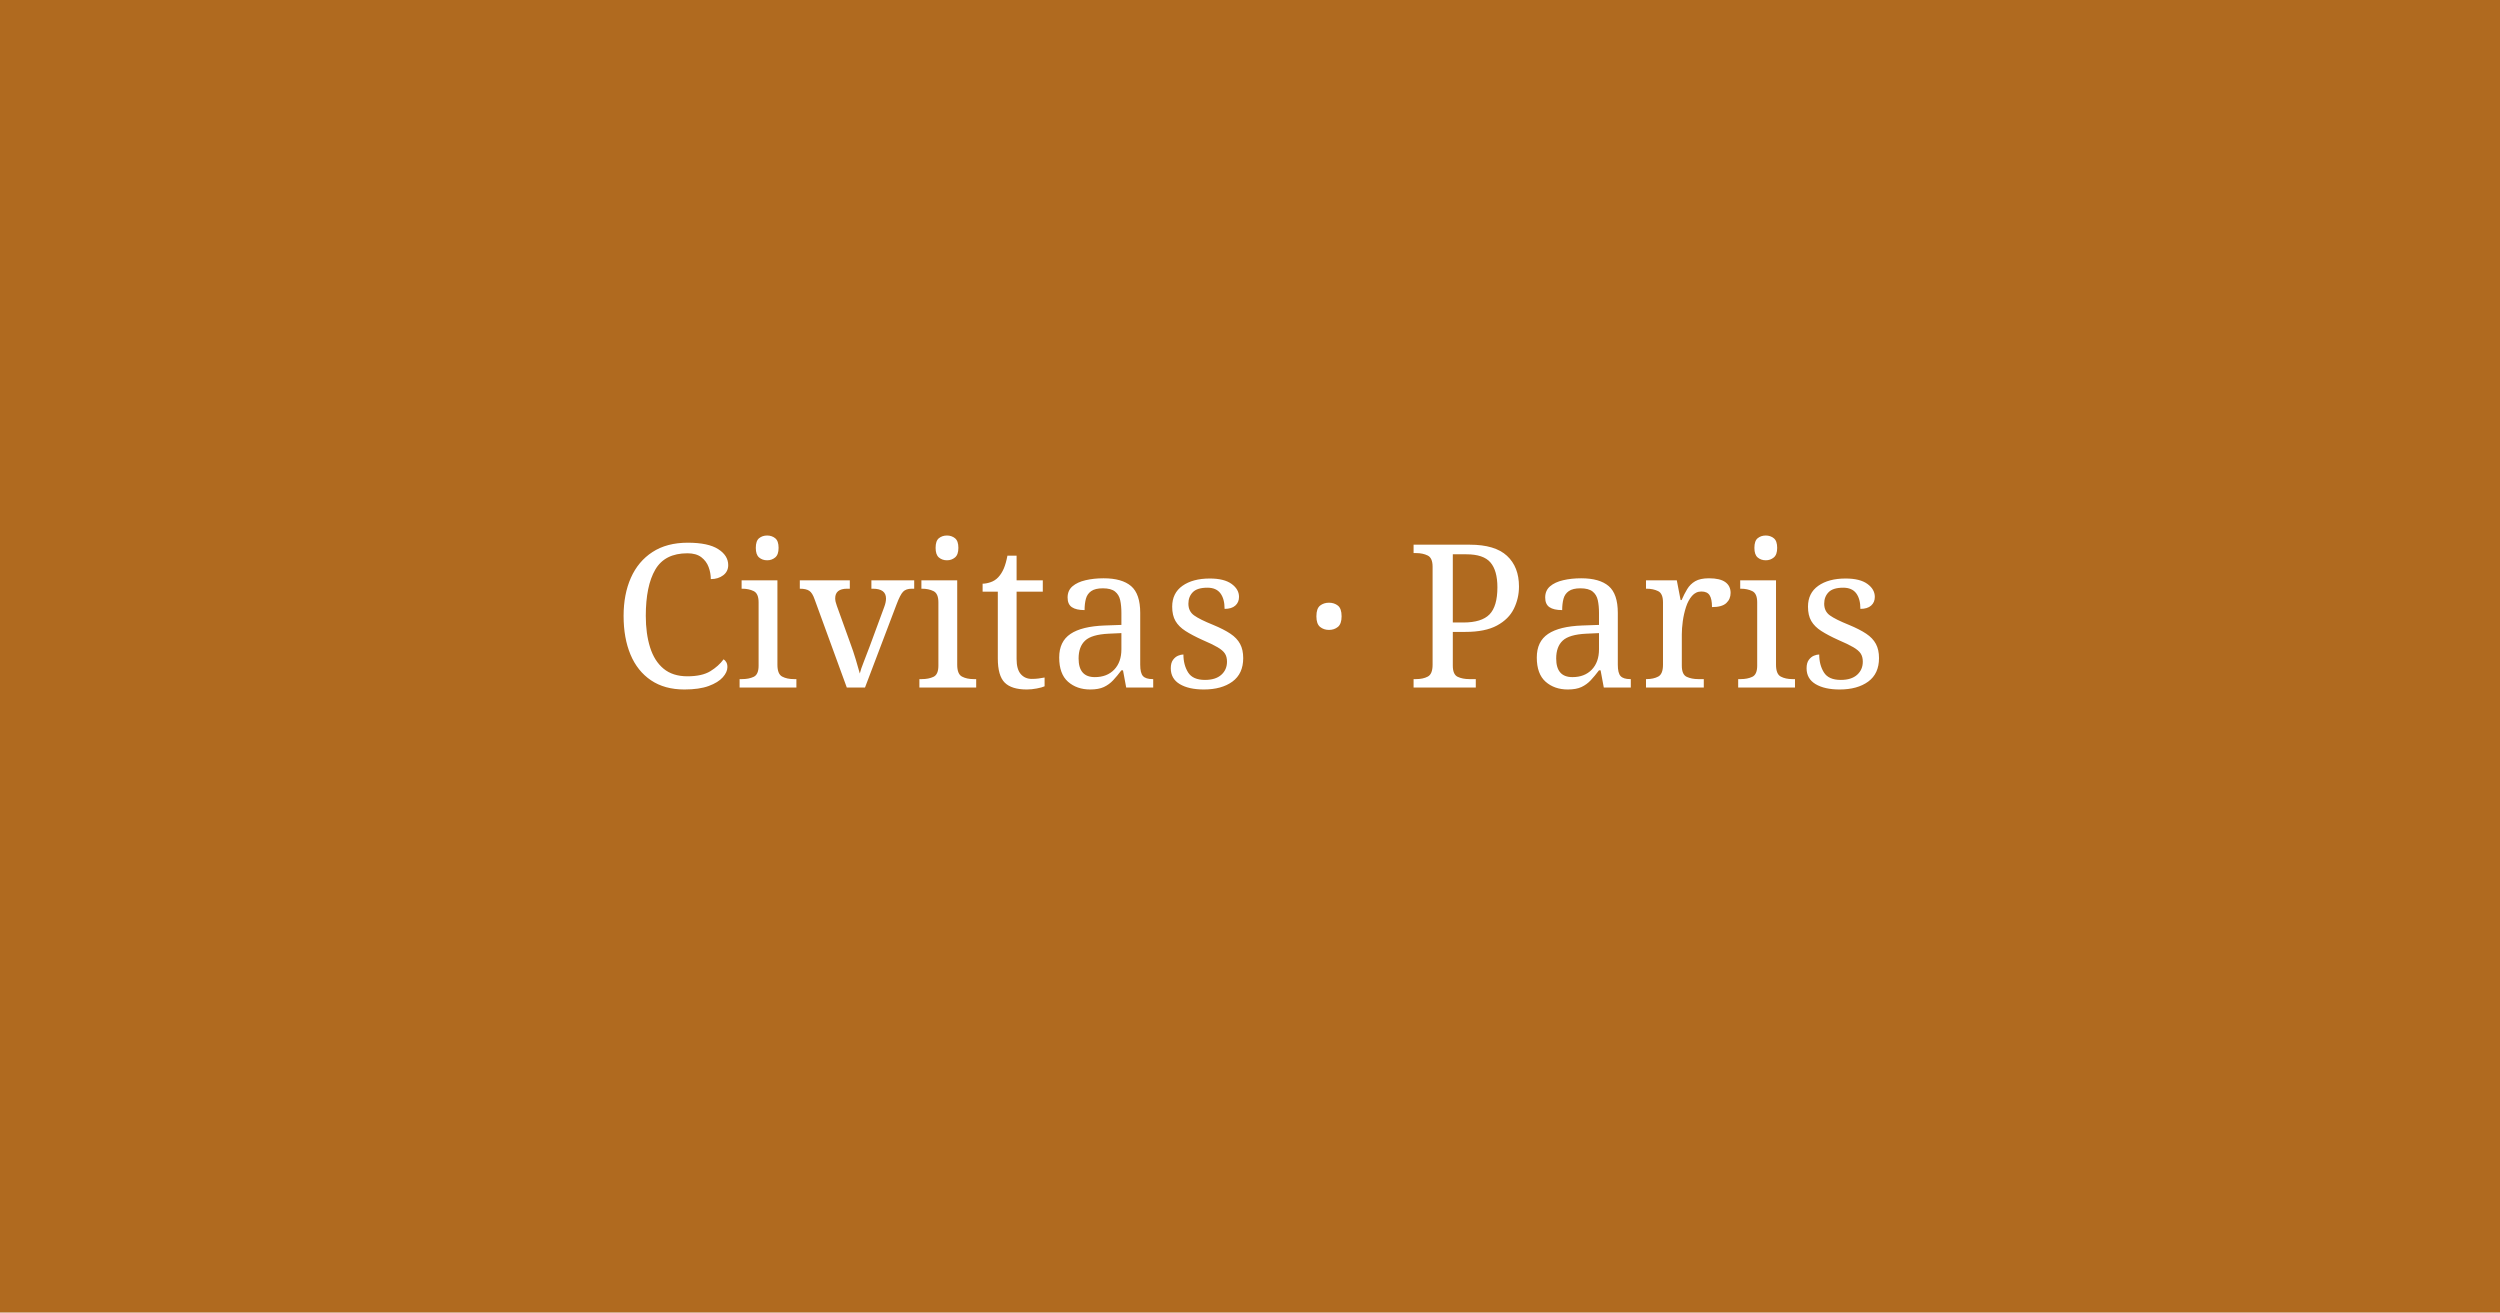
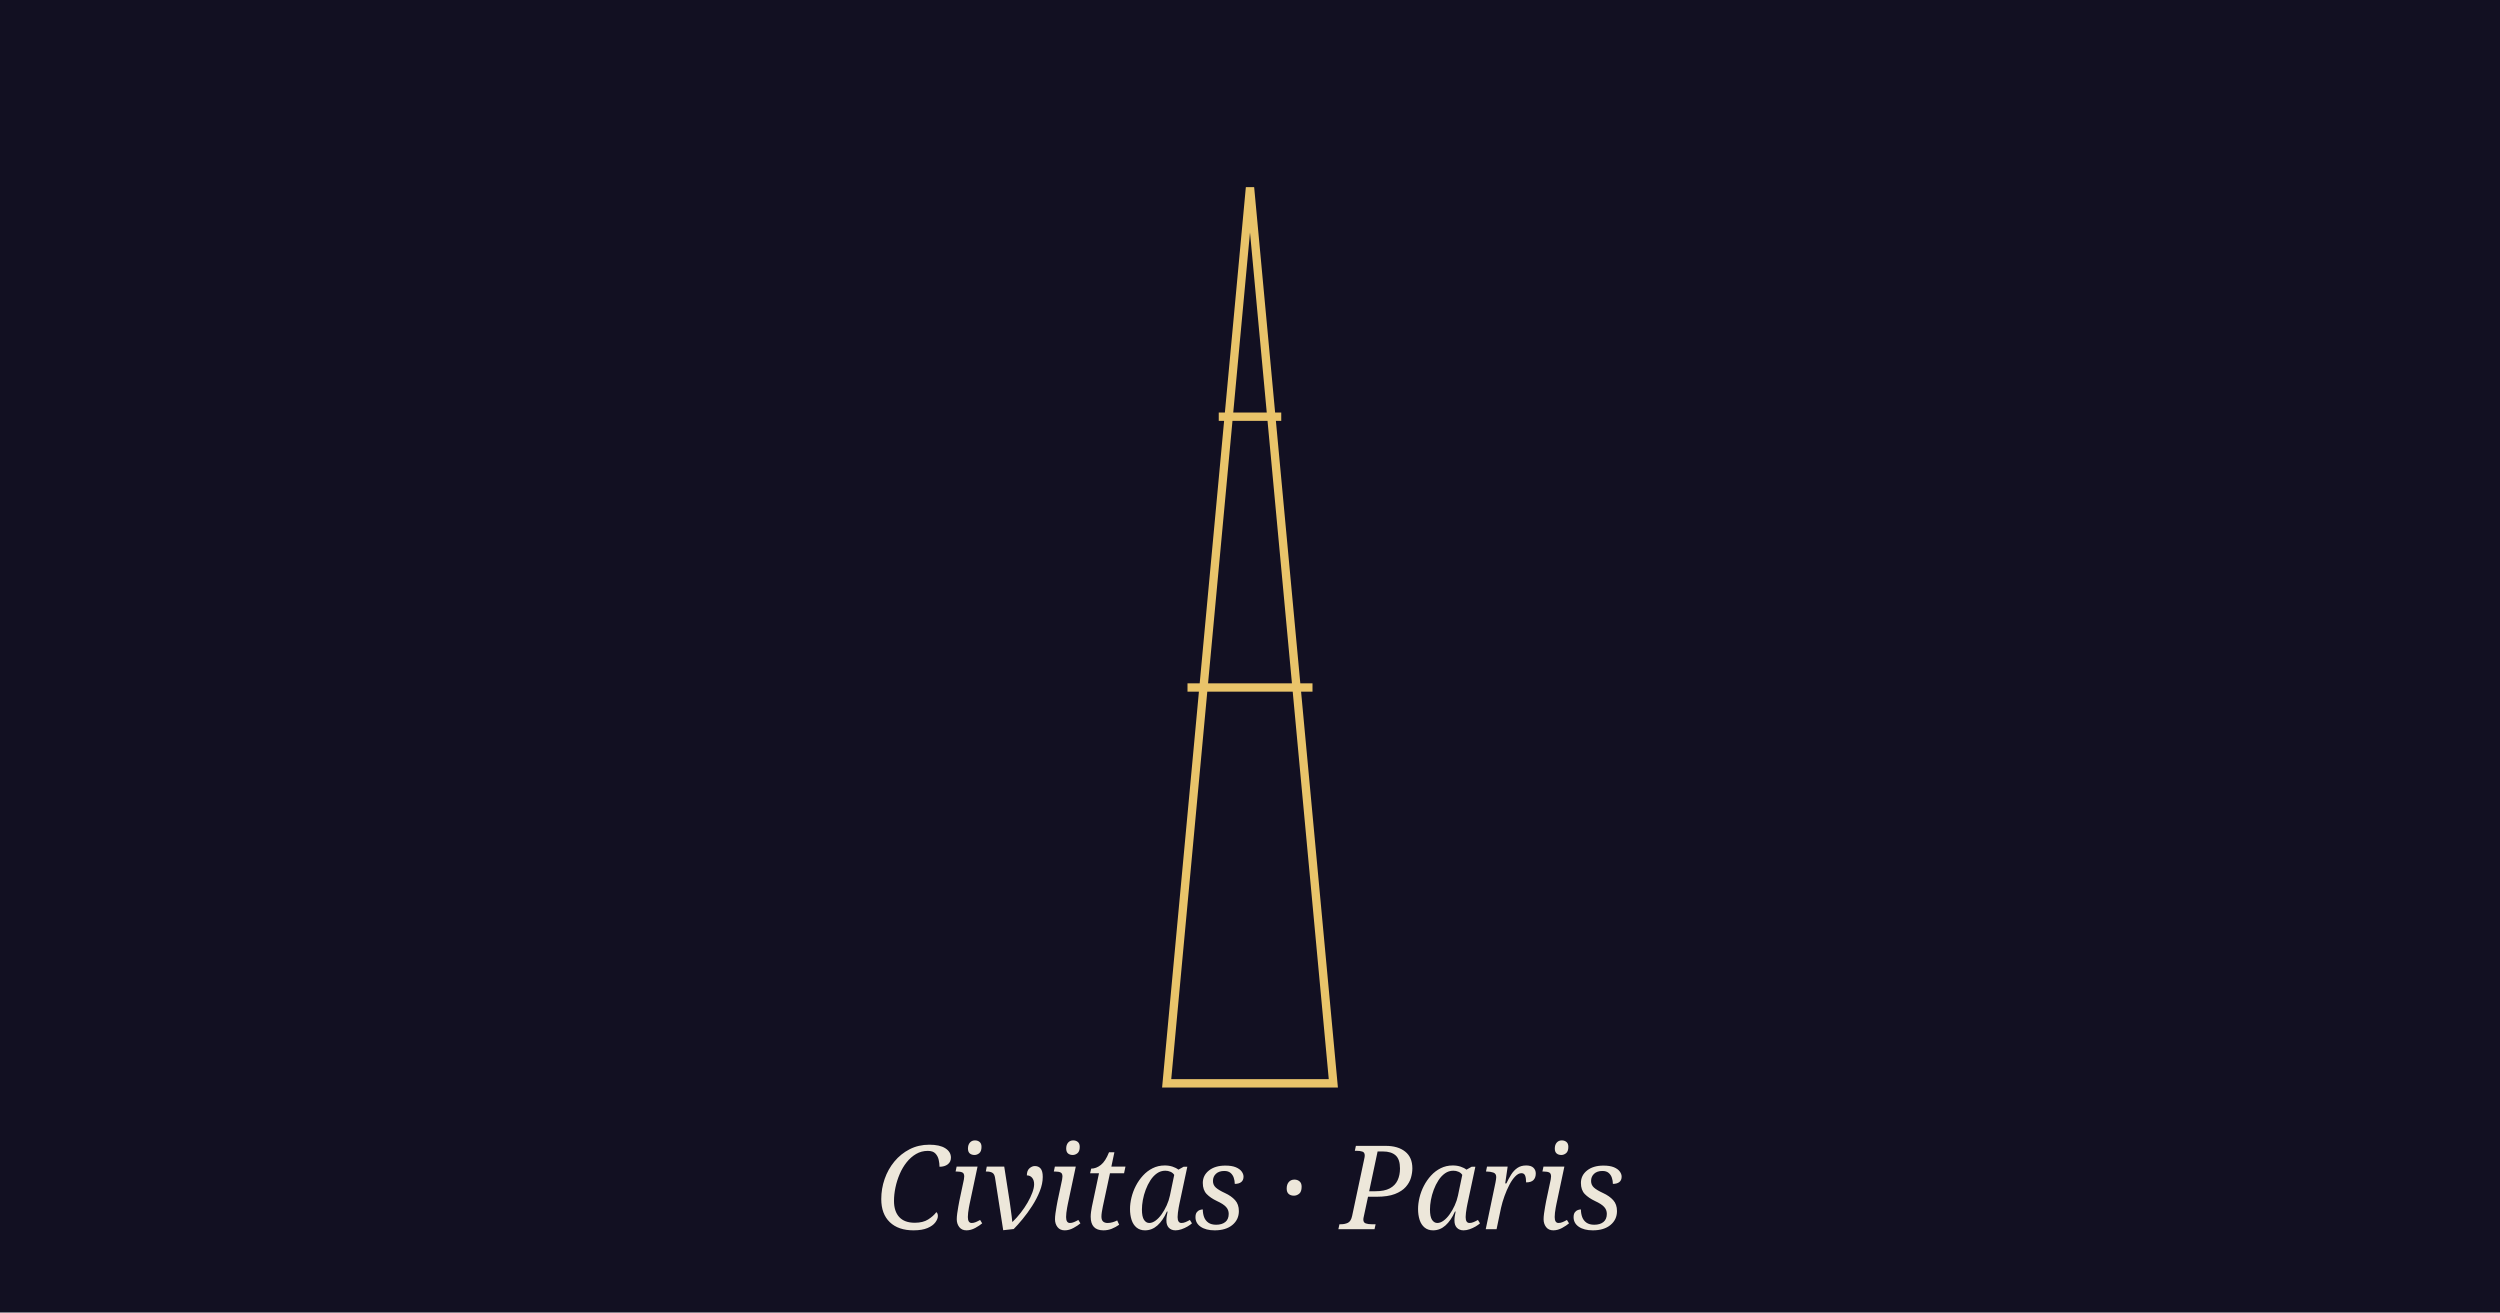
<svg xmlns="http://www.w3.org/2000/svg" width="1200" height="630">
-   <rect width="1200" height="630" fill="#b06a1f" />
-   <text x="600" y="330" font-family="serif" font-size="96" fill="#fff" text-anchor="middle">Civitas · Paris</text>
+   <rect width="1200" height="630" fill="#121022" />
+   <path d="M600 90 L640 520 H560 Z M570 330 H630 M585 200 H615" fill="none" stroke="#e9c46a" stroke-width="4" />
+   <text x="600" y="590" font-family="serif" font-style="italic" font-size="56" fill="#ede7da" text-anchor="middle">Civitas · Paris</text>
</svg>
